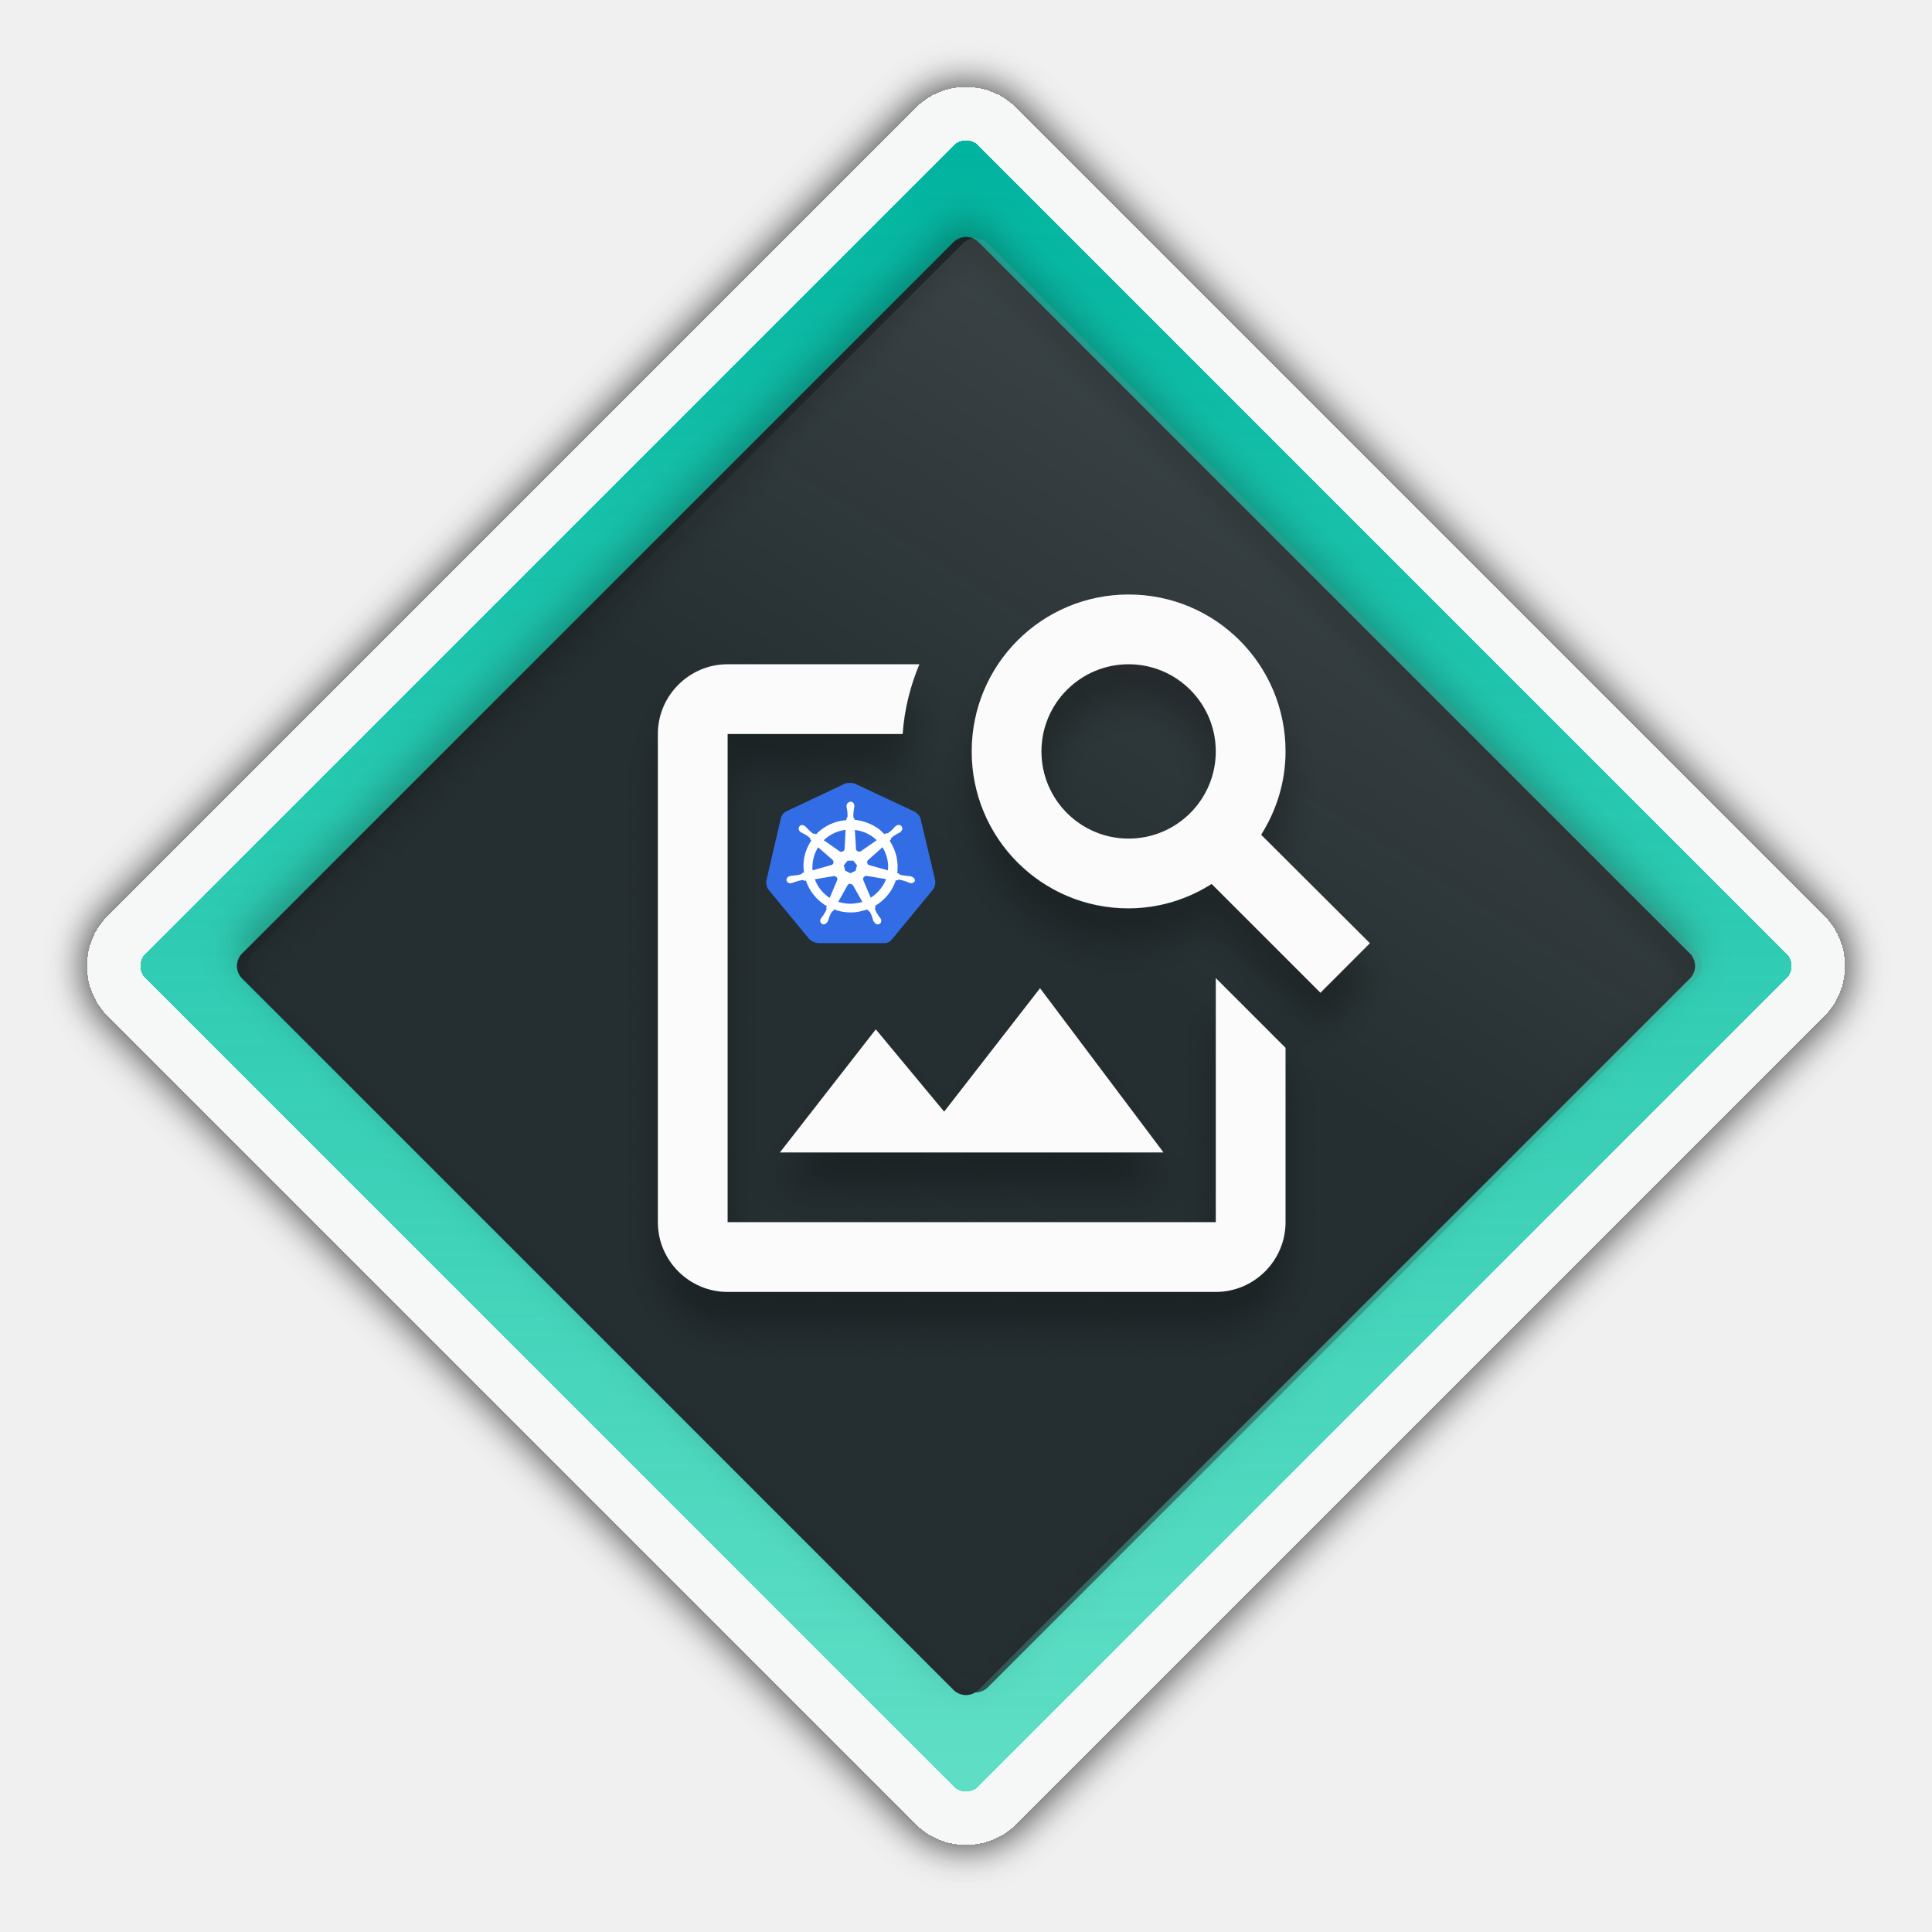
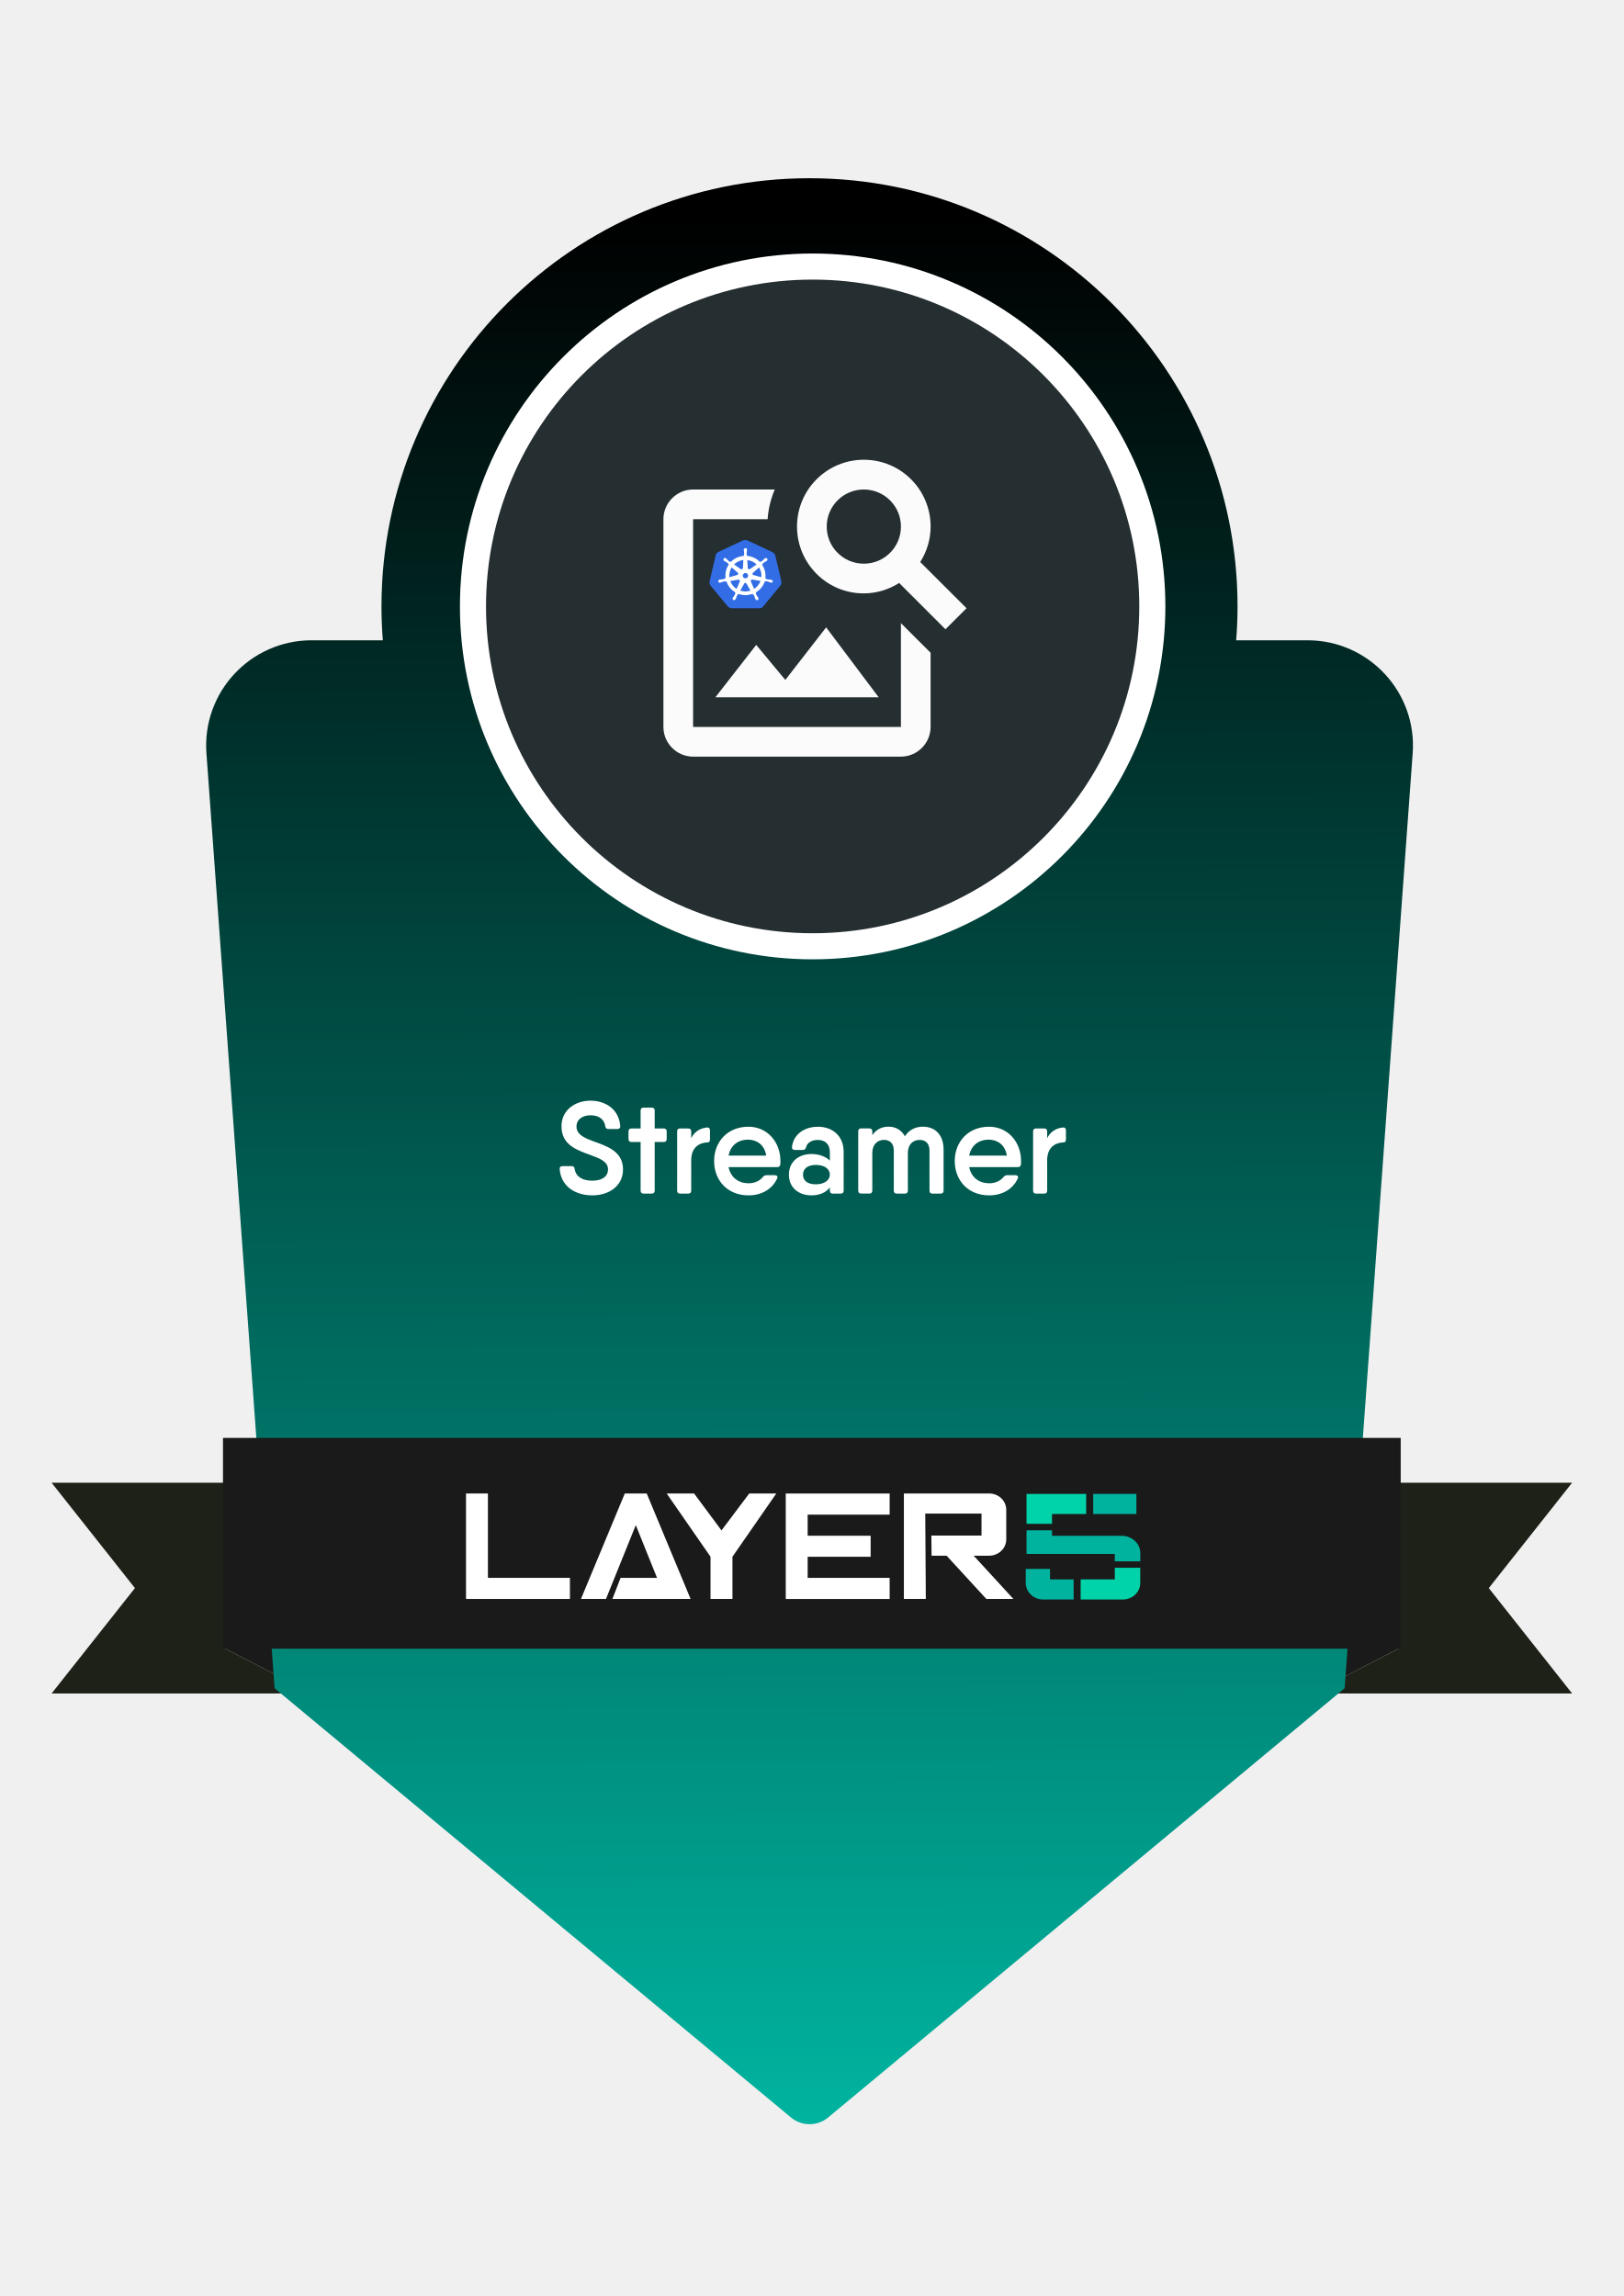
- <svg xmlns="http://www.w3.org/2000/svg" width="217" height="217" viewBox="0 0 217 217" fill="none">
-   <g filter="url(#filter0_dddd_17940_5184)">
-     <path d="M109.914 200.64C109.133 201.422 107.867 201.422 107.086 200.64L16.357 109.912C15.576 109.131 15.576 107.865 16.357 107.084L107.086 16.355C107.867 15.574 109.133 15.574 109.914 16.355L200.643 107.084C201.424 107.865 201.424 109.131 200.643 109.912L109.914 200.64Z" fill="url(#paint0_linear_17940_5184)" shape-rendering="crispEdges" />
-     <path d="M14.236 112.033L104.964 202.762C106.917 204.714 110.083 204.714 112.036 202.762L202.764 112.033C204.716 110.081 204.716 106.915 202.764 104.962L112.036 14.234C110.083 12.281 106.917 12.281 104.964 14.234L14.236 104.962C12.284 106.915 12.284 110.081 14.236 112.033Z" stroke="#F6F8F8" stroke-width="6" shape-rendering="crispEdges" />
-   </g>
-   <g filter="url(#filter1_di_17940_5184)">
-     <path d="M109.914 189.797C109.133 190.578 107.867 190.578 107.086 189.797L27.205 109.916C26.424 109.134 26.424 107.868 27.205 107.087L107.086 27.206C107.867 26.425 109.133 26.425 109.914 27.206L189.795 107.087C190.576 107.868 190.576 109.134 189.795 109.916L109.914 189.797Z" fill="#252E31" />
-   </g>
-   <path d="M108.136 27.352C108.917 26.571 110.183 26.571 110.964 27.352L190.629 107.016C191.41 107.797 191.41 109.064 190.629 109.845L110.964 189.51C110.183 190.291 108.917 190.291 108.136 189.51L28.471 109.845C27.69 109.064 27.69 107.798 28.471 107.016L108.136 27.352Z" fill="url(#paint1_linear_17940_5184)" />
-   <g clip-path="url(#clip0_17940_5184)" filter="url(#filter2_d_17940_5184)">
-     <path d="M136.557 109.857V137.273H81.724V82.44H101.385C101.581 79.659 102.247 77.035 103.265 74.607H81.724C77.415 74.607 73.89 78.132 73.89 82.44V137.273C73.89 141.582 77.415 145.107 81.724 145.107H136.557C140.865 145.107 144.39 141.582 144.39 137.273V117.69L136.557 109.857ZM130.682 129.44H87.599L98.369 115.614L106.046 124.858L116.817 110.993L130.682 129.44ZM141.648 93.759C143.372 91.018 144.39 87.845 144.39 84.398C144.39 74.646 136.518 66.773 126.765 66.773C117.013 66.773 109.14 74.646 109.14 84.398C109.14 94.151 117.013 102.023 126.726 102.023C130.173 102.023 133.384 101.005 136.087 99.282L148.307 111.502L153.868 105.94L141.648 93.759ZM126.765 94.19C121.36 94.19 116.973 89.803 116.973 84.398C116.973 78.993 121.36 74.607 126.765 74.607C132.17 74.607 136.557 78.993 136.557 84.398C136.557 89.803 132.17 94.19 126.765 94.19Z" fill="#FBFBFB" />
-   </g>
-   <g clip-path="url(#clip1_17940_5184)">
-     <path d="M103.395 91.941C103.287 91.6 103.025 91.323 102.699 91.153L96.074 88.044C95.899 87.959 95.704 87.938 95.529 87.938C95.355 87.938 95.16 87.938 94.987 87.98L88.359 91.111C88.033 91.259 87.795 91.537 87.707 91.899L86.079 98.904C86.014 99.267 86.1 99.629 86.319 99.927L90.903 105.484C91.164 105.74 91.534 105.91 91.902 105.931H99.202C99.593 105.974 99.962 105.804 100.2 105.484L104.785 99.927C105.003 99.629 105.09 99.267 105.046 98.904L103.395 91.941Z" fill="#326DE6" />
-     <path d="M102.383 98.461C102.362 98.461 102.34 98.461 102.34 98.44C102.34 98.419 102.297 98.419 102.253 98.419C102.167 98.398 102.08 98.398 101.992 98.398C101.949 98.398 101.906 98.398 101.862 98.377H101.841C101.601 98.355 101.341 98.313 101.102 98.249C101.037 98.228 100.972 98.164 100.95 98.101L100.777 98.058C100.863 97.44 100.82 96.802 100.69 96.184C100.539 95.566 100.277 94.97 99.93 94.438L100.059 94.311V94.29C100.059 94.226 100.081 94.141 100.124 94.099C100.319 93.929 100.516 93.8 100.732 93.673C100.775 93.651 100.819 93.63 100.862 93.609C100.948 93.567 101.013 93.524 101.102 93.482C101.123 93.461 101.145 93.461 101.166 93.439C101.188 93.418 101.166 93.418 101.166 93.397C101.361 93.248 101.406 92.992 101.253 92.801C101.188 92.716 101.058 92.653 100.948 92.653C100.84 92.653 100.73 92.695 100.644 92.759L100.622 92.78C100.601 92.801 100.579 92.823 100.557 92.823C100.492 92.886 100.427 92.95 100.384 93.014C100.362 93.056 100.319 93.077 100.297 93.098C100.146 93.268 99.95 93.439 99.755 93.567C99.712 93.588 99.668 93.609 99.625 93.609C99.603 93.609 99.56 93.609 99.538 93.588H99.517L99.344 93.694C99.17 93.524 98.974 93.353 98.801 93.183C97.997 92.565 96.998 92.183 95.976 92.076L95.954 91.906V91.927C95.889 91.885 95.868 91.821 95.846 91.757C95.846 91.522 95.846 91.289 95.889 91.033V91.012C95.889 90.969 95.911 90.927 95.911 90.884C95.933 90.8 95.933 90.715 95.954 90.628V90.498C95.976 90.284 95.803 90.072 95.585 90.051C95.455 90.03 95.323 90.093 95.215 90.199C95.129 90.284 95.085 90.39 95.085 90.498V90.604C95.085 90.689 95.107 90.774 95.129 90.86C95.15 90.903 95.15 90.945 95.15 90.987V91.009C95.193 91.244 95.193 91.477 95.193 91.733C95.172 91.797 95.15 91.86 95.085 91.903V91.945L95.064 92.115C94.824 92.136 94.586 92.179 94.324 92.221C93.304 92.435 92.368 92.967 91.653 93.712L91.523 93.627H91.501C91.479 93.627 91.458 93.648 91.414 93.648C91.371 93.648 91.328 93.627 91.285 93.606C91.09 93.458 90.893 93.286 90.742 93.117C90.72 93.074 90.677 93.053 90.655 93.032C90.59 92.968 90.547 92.904 90.482 92.841C90.46 92.82 90.439 92.82 90.417 92.798C90.395 92.777 90.395 92.777 90.395 92.777C90.309 92.713 90.201 92.671 90.091 92.671C89.961 92.671 89.851 92.713 89.786 92.82C89.656 93.01 89.7 93.267 89.873 93.415C89.894 93.415 89.894 93.436 89.894 93.436C89.894 93.436 89.938 93.479 89.959 93.479C90.024 93.521 90.111 93.564 90.199 93.606C90.242 93.627 90.286 93.648 90.329 93.67C90.547 93.797 90.763 93.926 90.937 94.096C90.98 94.138 91.023 94.223 91.002 94.287V94.265L91.132 94.393C91.11 94.435 91.088 94.456 91.067 94.499C90.392 95.543 90.111 96.778 90.306 97.992L90.133 98.034C90.133 98.055 90.111 98.055 90.111 98.055C90.089 98.119 90.024 98.161 89.959 98.204C89.72 98.267 89.482 98.31 89.22 98.331C89.177 98.331 89.134 98.331 89.091 98.352C89.004 98.352 88.917 98.374 88.829 98.374C88.808 98.374 88.786 98.395 88.743 98.395C88.721 98.395 88.721 98.395 88.699 98.416C88.46 98.458 88.308 98.672 88.351 98.906C88.395 99.096 88.591 99.225 88.786 99.204C88.829 99.204 88.851 99.204 88.894 99.183C88.916 99.183 88.916 99.183 88.916 99.162C88.916 99.14 88.981 99.162 89.002 99.162C89.089 99.14 89.175 99.098 89.242 99.077C89.285 99.055 89.329 99.034 89.372 99.034H89.394C89.633 98.949 89.85 98.886 90.111 98.843H90.133C90.198 98.843 90.263 98.865 90.306 98.907C90.327 98.907 90.327 98.928 90.327 98.928L90.522 98.907C90.849 99.886 91.456 100.76 92.303 101.398C92.498 101.547 92.673 101.676 92.889 101.782L92.781 101.93C92.781 101.951 92.803 101.951 92.803 101.951C92.846 102.015 92.846 102.1 92.825 102.165C92.738 102.379 92.607 102.591 92.477 102.783V102.805C92.455 102.847 92.433 102.868 92.39 102.911C92.347 102.953 92.303 103.038 92.239 103.124C92.217 103.146 92.217 103.167 92.195 103.188C92.195 103.188 92.195 103.209 92.174 103.209C92.065 103.423 92.152 103.677 92.347 103.784C92.39 103.805 92.455 103.826 92.498 103.826C92.671 103.826 92.825 103.72 92.911 103.57C92.911 103.57 92.911 103.549 92.933 103.549C92.933 103.527 92.954 103.506 92.976 103.485C92.998 103.4 93.041 103.337 93.063 103.25L93.106 103.123C93.171 102.888 93.279 102.676 93.389 102.462C93.432 102.398 93.497 102.356 93.562 102.335C93.584 102.335 93.584 102.335 93.584 102.314L93.67 102.144C94.278 102.379 94.909 102.485 95.56 102.485C95.951 102.485 96.342 102.442 96.733 102.336C96.973 102.294 97.211 102.209 97.429 102.145L97.516 102.294C97.537 102.294 97.537 102.294 97.537 102.315C97.602 102.336 97.667 102.379 97.711 102.442C97.819 102.656 97.929 102.868 97.994 103.103V103.124L98.037 103.252C98.059 103.337 98.08 103.421 98.124 103.487C98.145 103.508 98.145 103.529 98.167 103.55C98.167 103.55 98.167 103.571 98.188 103.571C98.275 103.72 98.428 103.828 98.601 103.828C98.666 103.828 98.71 103.806 98.775 103.785C98.861 103.743 98.948 103.658 98.969 103.55C98.991 103.444 98.991 103.337 98.948 103.23C98.948 103.209 98.926 103.209 98.926 103.209C98.926 103.188 98.904 103.167 98.883 103.146C98.839 103.061 98.796 102.997 98.731 102.932C98.71 102.889 98.688 102.868 98.645 102.826V102.783C98.493 102.592 98.383 102.379 98.297 102.165C98.275 102.101 98.275 102.017 98.318 101.951C98.318 101.93 98.34 101.93 98.34 101.93L98.275 101.76C99.384 101.1 100.231 100.078 100.622 98.865L100.795 98.886C100.817 98.886 100.817 98.865 100.817 98.865C100.86 98.822 100.925 98.801 100.99 98.801H101.012C101.252 98.843 101.49 98.907 101.708 98.992H101.729C101.773 99.013 101.816 99.034 101.859 99.034C101.946 99.077 102.011 99.119 102.099 99.14C102.12 99.14 102.142 99.162 102.185 99.162C102.207 99.162 102.207 99.162 102.229 99.183C102.272 99.204 102.294 99.204 102.337 99.204C102.532 99.204 102.707 99.077 102.771 98.906C102.753 98.675 102.578 98.504 102.383 98.461ZM96.104 97.801L95.518 98.078L94.932 97.801L94.781 97.182L95.193 96.672H95.846L96.259 97.182L96.104 97.801ZM99.645 96.417C99.753 96.864 99.775 97.311 99.732 97.758L97.667 97.184C97.472 97.141 97.363 96.949 97.406 96.758C97.428 96.695 97.449 96.652 97.493 96.61L99.122 95.161C99.362 95.544 99.537 95.97 99.645 96.417ZM98.471 94.373L96.69 95.608C96.539 95.693 96.321 95.672 96.212 95.523C96.169 95.481 96.147 95.438 96.147 95.375L96.017 93.224C96.973 93.33 97.82 93.735 98.471 94.373ZM94.539 93.286L94.974 93.201L94.866 95.331C94.866 95.522 94.692 95.672 94.496 95.672C94.431 95.672 94.388 95.65 94.323 95.629L92.52 94.373C93.083 93.841 93.779 93.458 94.539 93.286ZM91.889 95.161L93.497 96.566C93.649 96.693 93.67 96.907 93.54 97.055C93.497 97.119 93.454 97.14 93.367 97.161L91.26 97.757C91.193 96.864 91.41 95.949 91.889 95.161ZM91.52 98.76L93.67 98.398C93.844 98.398 94.018 98.504 94.04 98.675C94.062 98.739 94.062 98.824 94.018 98.889L93.193 100.848C92.432 100.357 91.823 99.612 91.52 98.76ZM96.452 101.4C96.147 101.463 95.844 101.506 95.518 101.506C95.062 101.506 94.584 101.421 94.15 101.292L95.215 99.397C95.323 99.269 95.498 99.227 95.65 99.312C95.715 99.354 95.758 99.397 95.823 99.46L96.866 101.313C96.733 101.336 96.604 101.357 96.452 101.4ZM99.102 99.548C98.776 100.059 98.32 100.506 97.799 100.825L96.951 98.824C96.908 98.654 96.995 98.483 97.146 98.419C97.211 98.398 97.276 98.377 97.341 98.377L99.514 98.739C99.407 99.036 99.275 99.313 99.102 99.548Z" fill="white" />
-   </g>
+ <svg xmlns="http://www.w3.org/2000/svg" id="Layer_1" data-name="Layer 1" viewBox="0 0 595.28 841.89">
  <defs>
-     <filter id="filter0_dddd_17940_5184" x="4.772" y="4.773" width="207.457" height="207.453" filterUnits="userSpaceOnUse" color-interpolation-filters="sRGB">
-       <feFlood flood-opacity="0" result="BackgroundImageFix" />
-       <feColorMatrix in="SourceAlpha" type="matrix" values="0 0 0 0 0 0 0 0 0 0 0 0 0 0 0 0 0 0 127 0" result="hardAlpha" />
-       <feOffset dy="1" />
-       <feGaussianBlur stdDeviation="2" />
-       <feComposite in2="hardAlpha" operator="out" />
-       <feColorMatrix type="matrix" values="0 0 0 0 0 0 0 0 0 0 0 0 0 0 0 0 0 0 0.25 0" />
-       <feBlend mode="normal" in2="BackgroundImageFix" result="effect1_dropShadow_17940_5184" />
-       <feColorMatrix in="SourceAlpha" type="matrix" values="0 0 0 0 0 0 0 0 0 0 0 0 0 0 0 0 0 0 127 0" result="hardAlpha" />
-       <feOffset dy="-1" />
-       <feGaussianBlur stdDeviation="2" />
-       <feComposite in2="hardAlpha" operator="out" />
-       <feColorMatrix type="matrix" values="0 0 0 0 0 0 0 0 0 0 0 0 0 0 0 0 0 0 0.25 0" />
-       <feBlend mode="normal" in2="effect1_dropShadow_17940_5184" result="effect2_dropShadow_17940_5184" />
-       <feColorMatrix in="SourceAlpha" type="matrix" values="0 0 0 0 0 0 0 0 0 0 0 0 0 0 0 0 0 0 127 0" result="hardAlpha" />
-       <feOffset dx="-1" />
-       <feGaussianBlur stdDeviation="2" />
-       <feComposite in2="hardAlpha" operator="out" />
-       <feColorMatrix type="matrix" values="0 0 0 0 0 0 0 0 0 0 0 0 0 0 0 0 0 0 0.25 0" />
-       <feBlend mode="normal" in2="effect2_dropShadow_17940_5184" result="effect3_dropShadow_17940_5184" />
-       <feColorMatrix in="SourceAlpha" type="matrix" values="0 0 0 0 0 0 0 0 0 0 0 0 0 0 0 0 0 0 127 0" result="hardAlpha" />
-       <feOffset dx="1" />
-       <feGaussianBlur stdDeviation="2" />
-       <feComposite in2="hardAlpha" operator="out" />
-       <feColorMatrix type="matrix" values="0 0 0 0 0 0 0 0 0 0 0 0 0 0 0 0 0 0 0.25 0" />
-       <feBlend mode="normal" in2="effect3_dropShadow_17940_5184" result="effect4_dropShadow_17940_5184" />
-       <feBlend mode="normal" in="SourceGraphic" in2="effect4_dropShadow_17940_5184" result="shape" />
-     </filter>
-     <filter id="filter1_di_17940_5184" x="22.619" y="20.617" width="171.762" height="171.766" filterUnits="userSpaceOnUse" color-interpolation-filters="sRGB">
-       <feFlood flood-opacity="0" result="BackgroundImageFix" />
-       <feColorMatrix in="SourceAlpha" type="matrix" values="0 0 0 0 0 0 0 0 0 0 0 0 0 0 0 0 0 0 127 0" result="hardAlpha" />
-       <feOffset dy="-2" />
-       <feGaussianBlur stdDeviation="2" />
-       <feComposite in2="hardAlpha" operator="out" />
-       <feColorMatrix type="matrix" values="0 0 0 0 0 0 0 0 0 0 0 0 0 0 0 0 0 0 0.25 0" />
-       <feBlend mode="normal" in2="BackgroundImageFix" result="effect1_dropShadow_17940_5184" />
-       <feBlend mode="normal" in="SourceGraphic" in2="effect1_dropShadow_17940_5184" result="shape" />
-       <feColorMatrix in="SourceAlpha" type="matrix" values="0 0 0 0 0 0 0 0 0 0 0 0 0 0 0 0 0 0 127 0" result="hardAlpha" />
-       <feOffset dy="2" />
-       <feGaussianBlur stdDeviation="2" />
-       <feComposite in2="hardAlpha" operator="arithmetic" k2="-1" k3="1" />
-       <feColorMatrix type="matrix" values="0 0 0 0 0 0 0 0 0 0 0 0 0 0 0 0 0 0 0.25 0" />
-       <feBlend mode="normal" in2="shape" result="effect2_innerShadow_17940_5184" />
-     </filter>
-     <filter id="filter2_d_17940_5184" x="62.057" y="58.938" width="102" height="102" filterUnits="userSpaceOnUse" color-interpolation-filters="sRGB">
-       <feFlood flood-opacity="0" result="BackgroundImageFix" />
-       <feColorMatrix in="SourceAlpha" type="matrix" values="0 0 0 0 0 0 0 0 0 0 0 0 0 0 0 0 0 0 127 0" result="hardAlpha" />
-       <feOffset dy="4" />
-       <feGaussianBlur stdDeviation="2" />
-       <feComposite in2="hardAlpha" operator="out" />
-       <feColorMatrix type="matrix" values="0 0 0 0 0 0 0 0 0 0 0 0 0 0 0 0 0 0 0.25 0" />
-       <feBlend mode="normal" in2="BackgroundImageFix" result="effect1_dropShadow_17940_5184" />
-       <feBlend mode="normal" in="SourceGraphic" in2="effect1_dropShadow_17940_5184" result="shape" />
-     </filter>
-     <linearGradient id="paint0_linear_17940_5184" x1="108.5" y1="202.055" x2="108.5" y2="14.941" gradientUnits="userSpaceOnUse">
-       <stop stop-color="#00D3A9" stop-opacity="0.6" />
-       <stop offset="1" stop-color="#00B39F" />
+     <style>
+       .cls-1 {
+         fill: #00b39f;
+       }
+ 
+       .cls-2 {
+         fill: #fff;
+       }
+ 
+       .cls-3 {
+         clip-path: url(#clippath-2);
+       }
+ 
+       .cls-4 {
+         clip-path: url(#clippath-1);
+       }
+ 
+       .cls-5 {
+         fill: #00d3a9;
+       }
+ 
+       .cls-6 {
+         fill: #fbfbfb;
+       }
+ 
+       .cls-7 {
+         fill: #326de6;
+       }
+ 
+       .cls-8 {
+         clip-path: url(#clippath);
+       }
+ 
+       .cls-9 {
+         fill: #a20e30;
+       }
+ 
+       .cls-10 {
+         fill: #1e2117;
+       }
+ 
+       .cls-11 {
+         fill: none;
+       }
+ 
+       .cls-12 {
+         fill: #252e31;
+         stroke: #fff;
+         stroke-width: 9.56px;
+       }
+ 
+       .cls-13 {
+         fill: #1a1a1a;
+       }
+ 
+       .cls-14 {
+         fill: url(#linear-gradient);
+       }
+     </style>
+     <clipPath id="clippath">
+       <rect class="cls-11" x="18.91" y="65.35" width="557.47" height="713.56" />
+     </clipPath>
+     <linearGradient id="linear-gradient" x1="297.9" y1="775.6" x2="296.36" y2="80.11" gradientUnits="userSpaceOnUse">
+       <stop offset="0" stop-color="#00b39f" />
+       <stop offset="1" stop-color="#000" />
    </linearGradient>
-     <linearGradient id="paint1_linear_17940_5184" x1="168.19" y1="17.489" x2="58.861" y2="190.924" gradientUnits="userSpaceOnUse">
-       <stop stop-color="white" stop-opacity="0.17" />
-       <stop offset="0.486" stop-color="#252E31" stop-opacity="0.16" />
-       <stop offset="1" stop-color="#252E31" />
-     </linearGradient>
-     <clipPath id="clip0_17940_5184">
-       <rect width="94" height="94" fill="white" transform="translate(66.0568 58.9375)" />
+     <clipPath id="clippath-1">
+       <rect class="cls-11" x="232.33" y="157.73" width="130.61" height="130.61" />
    </clipPath>
-     <clipPath id="clip1_17940_5184">
-       <rect width="19" height="18" fill="white" transform="translate(86.0568 87.9375)" />
+     <clipPath id="clippath-2">
+       <rect class="cls-11" x="260.12" y="198.02" width="26.4" height="25.01" />
    </clipPath>
  </defs>
+   <g id="Streamer">
+     <g class="cls-8">
+       <g>
+         <path class="cls-13" d="m480.86,604.11v16.88l32.66-16.88h-32.66Z" />
+         <path class="cls-13" d="m114.42,620.99v-16.88h-32.66l32.66,16.88Z" />
+         <path class="cls-10" d="m576.37,543.68H18.91l30.56,38.64-30.56,38.64h95.51l-32.66-16.85h32.66v-19.02h366.44v19.02h32.66l-32.66,16.85h95.51l-30.56-38.64,30.56-38.64Z" />
+         <path class="cls-14" d="m517.9,276.32l-24.94,342.73-189.33,157.36c-3.92,3.31-9.75,3.31-13.67,0l-189.29-157.36-24.98-342.73c-1.69-22.43,16.06-41.54,38.57-41.54h26.1c-.33-4.11-.5-8.25-.5-12.42,0-86.71,70.28-157.01,156.92-157.01s156.92,70.3,156.92,157.01c0,4.17-.17,8.31-.5,12.42h26.14c22.51,0,40.26,19.11,38.57,41.54Z" />
+         <path class="cls-12" d="m297.93,346.98c68.78,0,124.53-55.81,124.53-124.62s-55.75-124.62-124.53-124.62-124.53,55.81-124.53,124.62,55.75,124.62,124.53,124.62Z" />
+         <g class="cls-4">
+           <path class="cls-6" d="m330.29,228.48v38.07h-76.19v-76.17h27.32c.27-3.89,1.2-7.52,2.61-10.89h-29.93c-5.99,0-10.88,4.91-10.88,10.89v76.17c0,5.99,4.9,10.89,10.88,10.89h76.19c5.99,0,10.88-4.91,10.88-10.89v-27.2l-10.88-10.86Zm-8.16,27.2h-59.86l14.97-19.21,10.67,12.84,14.97-19.27,19.26,25.64Zm15.24-49.6c2.39-3.79,3.81-8.22,3.81-13,0-13.54-10.94-24.5-24.49-24.5s-24.49,10.96-24.49,24.5,10.94,24.5,24.43,24.5c4.79,0,9.25-1.43,13.01-3.82l16.98,16.98,7.73-7.71-16.98-16.95Zm-20.68.61c-7.51,0-13.6-6.08-13.6-13.6s6.09-13.6,13.6-13.6,13.61,6.08,13.61,13.6-6.1,13.6-13.61,13.6Z" />
+         </g>
+         <g class="cls-3">
+           <g>
+             <path class="cls-7" d="m284.21,203.57c-.15-.45-.51-.83-.97-1.08l-9.21-4.33c-.24-.1-.51-.13-.76-.13s-.51,0-.75.06l-9.21,4.33c-.45.22-.78.61-.91,1.11l-2.26,9.72c-.09.51.03,1.02.33,1.43l6.37,7.71c.36.35.88.61,1.39.64h10.14c.54.06,1.06-.19,1.39-.64l6.37-7.71c.3-.41.42-.92.36-1.43l-2.29-9.68Z" />
+             <path class="cls-2" d="m282.81,212.64s-.06,0-.06-.03-.06-.03-.12-.03c-.12-.03-.24-.03-.36-.03-.06,0-.12,0-.18-.03h-.03c-.33-.03-.69-.06-1.03-.16-.09-.03-.18-.13-.21-.22l-.24-.06c.12-.83.06-1.72-.12-2.58-.21-.86-.57-1.69-1.06-2.42l.18-.19v-.03c0-.1.03-.19.09-.25.27-.26.54-.41.84-.61.06-.03.12-.06.18-.09.12-.03.21-.1.33-.16.03-.03.06-.03.09-.06.03-.03,0-.03,0-.06.27-.19.33-.54.12-.83-.09-.13-.27-.19-.42-.19s-.3.06-.42.13l-.03.03s-.06.06-.09.06c-.09.1-.18.19-.24.26-.03.06-.09.09-.12.13-.21.26-.48.48-.75.67-.06,0-.12.03-.18.03-.03,0-.09,0-.12-.03h-.03l-.24.16c-.24-.22-.51-.48-.75-.7-1.12-.86-2.51-1.4-3.93-1.53l-.03-.26v.03c-.09-.06-.12-.16-.15-.22,0-.35,0-.67.06-1.02v-.03c0-.06.03-.13.03-.16.03-.13.03-.25.06-.38v-.16c.03-.32-.21-.61-.51-.64-.18-.03-.36.06-.51.22-.12.1-.18.26-.18.41v.13c0,.13.03.25.06.38.03.03.03.1.03.16v.03c.06.32.06.64.06,1.02-.03.06-.06.16-.15.22v.06l-.03.22c-.33.03-.66.1-1.03.16-1.42.29-2.72,1.02-3.71,2.07l-.18-.13h-.03s-.06.03-.12.03-.12-.03-.18-.06c-.27-.19-.54-.45-.75-.67-.03-.06-.09-.1-.12-.13-.09-.1-.15-.16-.24-.26-.03-.03-.06-.03-.09-.06l-.03-.03c-.12-.1-.27-.16-.42-.16-.18,0-.33.06-.42.22-.18.26-.12.61.12.83.03,0,.03.03.03.03,0,0,.06.06.09.06.09.06.21.1.33.16.06.03.12.06.18.09.3.19.6.35.84.61.06.03.12.16.09.25v-.03l.18.19s-.06.06-.09.13c-.94,1.47-1.33,3.19-1.06,4.87l-.24.03s-.03.03-.03.03c-.03.1-.12.16-.21.22-.33.1-.66.13-1.03.16-.06,0-.12,0-.18.03-.12,0-.24.03-.36.03-.03,0-.06.03-.12.03t-.06.03c-.33.06-.54.35-.48.67.06.29.33.45.6.41h.15s.03,0,.03-.03.09,0,.12,0c.12-.03.24-.1.33-.13.06-.03.12-.06.18-.06h.03c.33-.13.63-.19,1-.26h.03c.09,0,.18.03.24.06.03,0,.03.03.03.03l.27-.03c.45,1.37,1.3,2.58,2.48,3.47.27.22.51.38.81.54l-.15.19s.03.03.03.03c.06.1.06.22.03.32-.12.29-.3.57-.48.86h0c-.03.06-.06.1-.12.16-.06.06-.12.19-.21.29-.03.03-.03.06-.06.1,0,0,0,.03-.03.03-.15.29-.03.67.24.8.06.03.15.06.21.06.24,0,.45-.16.57-.35,0,0,0-.03.03-.03,0-.03.03-.06.06-.1.03-.13.09-.19.12-.32l.06-.19c.09-.32.24-.61.39-.89.06-.1.15-.16.24-.19t.03-.03l.12-.22c.84.32,1.72.48,2.63.48.54,0,1.09-.06,1.63-.22.33-.06.66-.16.97-.25l.12.19s.03,0,.03.03c.09.03.18.1.24.19.15.29.3.57.39.92h0l.06.19c.03.13.06.22.12.32.03.03.03.06.06.1,0,0,0,.03.03.03.12.19.33.35.57.35.09,0,.15-.03.24-.06.12-.06.24-.16.27-.32.03-.16.03-.29-.03-.45,0-.03-.03-.03-.03-.03,0-.03-.03-.06-.06-.1-.06-.1-.12-.19-.21-.29-.03-.06-.06-.1-.12-.16v-.03c-.21-.29-.36-.57-.48-.86-.03-.1-.03-.22.03-.32,0-.03.03-.03.03-.03l-.09-.22c1.54-.92,2.72-2.33,3.26-4.01l.24.03s.03-.03.03-.03c.06-.06.15-.1.24-.1h.03c.33.06.66.13.97.26h.03c.06.03.12.06.18.06.12.06.21.13.33.16.03,0,.06.03.12.03t.06.03h.15c.27,0,.51-.16.6-.41-.03-.32-.27-.54-.54-.61Zm-8.72-.92l-.81.38-.81-.38-.21-.86.57-.7h.91l.57.7-.21.86Zm4.92-1.91c.15.61.18,1.24.12,1.85l-2.87-.8c-.27-.06-.42-.32-.36-.57.03-.1.06-.16.12-.22l2.26-2.01c.33.54.58,1.11.73,1.75Zm-1.63-2.84l-2.47,1.72c-.21.1-.51.06-.66-.13-.06-.06-.09-.13-.09-.22l-.18-2.96c1.33.13,2.51.7,3.41,1.59Zm-5.46-1.53l.6-.1-.15,2.93c0,.29-.24.48-.51.48-.09,0-.15-.03-.24-.03l-2.51-1.75c.78-.73,1.75-1.27,2.81-1.53Zm-3.68,2.61l2.23,1.94c.21.19.24.48.06.7-.06.06-.12.1-.24.13l-2.93.83c-.09-1.24.21-2.52.87-3.6Zm-.51,5l2.99-.51c.24,0,.48.16.51.38.03.1.03.22-.03.32l-1.15,2.71c-1.06-.67-1.9-1.72-2.32-2.9Zm6.85,3.66c-.42.1-.84.16-1.3.16-.63,0-1.3-.13-1.9-.29l1.48-2.64c.15-.19.39-.25.6-.13.09.06.15.13.24.22l1.45,2.55c-.18.03-.37.06-.58.13Zm3.68-2.58c-.45.73-1.09,1.34-1.81,1.78l-1.18-2.77c-.06-.25.06-.48.27-.57.09-.03.18-.06.27-.06l3.02.51c-.15.41-.33.8-.57,1.11Z" />
+           </g>
+         </g>
+         <path class="cls-9" d="m114.42,585.09v18.99h366.44v-18.99H114.42Z" />
+         <path class="cls-13" d="m513.52,604.53H81.75v-77.28h431.77v77.28Z" />
+         <path class="cls-2" d="m178.89,547.63h-8.04v38.67h38.09v-7.74h-30.06v-30.93Z" />
+         <path class="cls-2" d="m229.06,547.63l-16.07,38.67h9.17l10.93-27.08,7.79,19.34h-13.36l-3,7.74h28.66l-16.08-38.67h-8.03Z" />
+         <path class="cls-2" d="m264.51,561.17l-10.04-13.54h-10.05l16.07,23.19v15.48h8.04v-15.48l16.07-23.19h-9.92l-10.17,13.54Z" />
+         <path class="cls-2" d="m288.07,553.72v32.59h38.09v-7.74h-30.06v-7.74h23.09v-7.71h-23.09v-7.74h30.06v-7.74h-38.09v6.08Z" />
+         <path class="cls-2" d="m339.22,554.99h20.62v8.06h-18.39l.08,7.39h5.51l14.57,15.86h9.92l-14.57-15.86h5.71c.82,0,1.63-.16,2.39-.48.76-.29,1.45-.73,2.03-1.31.58-.54,1.04-1.21,1.35-1.94.31-.73.47-1.5.47-2.29v-10.8c0-1.59-.66-3.12-1.83-4.24-1.17-1.11-2.76-1.75-4.42-1.75h-31.28v38.67h8.04l-.21-31.31Z" />
+         <path class="cls-1" d="m416.62,547.79h-15.83v7.36h15.83v-7.36Z" />
+         <path class="cls-1" d="m418.06,572.51v-3.03c0-3.5-3.06-6.34-6.86-6.34h-25.51v-2.01h-9.35v8.67h32.37v2.71h9.35Z" />
+         <path class="cls-5" d="m385.69,558.75v-3.6h12.52v-7.36h-21.87v10.96h9.35Z" />
+         <path class="cls-5" d="m408.71,574.87v4.27h-12.52v7.36h15.43c1.67,0,3.29-.61,4.49-1.72,1.2-1.12,1.9-2.64,1.93-4.27v-5.64h-9.33Z" />
+         <path class="cls-1" d="m384.95,575.28v3.85h8.66v7.36h-11.14c-1.67.03-3.29-.61-4.49-1.72-1.2-1.12-1.9-2.64-1.93-4.27v-5.22h8.9Z" />
+         <path class="cls-2" d="m217.18,438.31c-6.16,0-11.47-3.19-11.99-9.62-.05-.73.33-1.11,1.05-1.11h3.34c.67,0,1,.35,1.1,1.05.43,2.84,2.82,4.3,6.5,4.3s5.73-1.66,5.73-4.14c0-2.83-2.96-4.01-6.4-5.26-4.87-1.78-10.66-3.63-10.66-10.51,0-6.12,5.16-9.43,10.61-9.43s10.42,3.06,10.94,9.27c.05.73-.33,1.12-1.05,1.12h-3.34c-.67,0-1-.35-1.1-1.02-.43-2.68-2.48-4.01-5.45-4.01s-5.11,1.59-5.11,4.08c0,2.9,2.63,4.11,6.02,5.38,4.92,1.82,11.04,3.6,11.04,10.38,0,6.12-5.21,9.52-11.23,9.52Zm26.14-24.53c.72,0,1.1.38,1.1,1.08v2.83c0,.67-.38,1.05-1.1,1.05h-3.3v17.87c0,.67-.38,1.05-1.1,1.05h-3.01c-.67,0-1.05-.38-1.05-1.05v-17.87h-3.34c-.72,0-1.1-.38-1.1-1.05v-2.83c0-.7.38-1.08,1.1-1.08h3.34v-6.56c0-.7.38-1.08,1.05-1.08h3.01c.72,0,1.1.38,1.1,1.08v6.56h3.3Zm15.87-.35c.72-.09,1.1.35,1.1,1.02v3.38c0,.67-.29,1.05-.81,1.05-3.11.09-6.07,1.82-6.07,6.53v11.21c0,.67-.38,1.05-1.1,1.05h-3.01c-.67,0-1.05-.38-1.05-1.05v-21.76c0-.7.38-1.08,1.05-1.08h3.01c.72,0,1.1.38,1.1,1.08v2.48c1.24-2.48,3.34-3.66,5.78-3.92Zm15.13-.29c7.12,0,11.8,5.73,11.8,12.61,0,.45,0,.83-.05,1.21-.05.67-.48.99-1.15.99h-17.82c.81,3.92,3.73,5.93,7.36,5.93,2.29,0,4.16-.96,5.21-2.29.38-.41.72-.67,1.29-.67h3.06c.81,0,1.24.48.91,1.15-1.72,3.89-5.64,6.24-10.51,6.24-7.65,0-12.61-5.42-12.61-12.58s5.02-12.58,12.52-12.58Zm-7.22,10.58h13.81c-.67-4.08-3.58-5.83-6.64-5.83-3.87,0-6.45,2.23-7.17,5.83Zm32.69-10.58c5.3,0,9.51,3.25,9.51,9.24v14.24c0,.67-.38,1.05-1.1,1.05h-2.91c-.67,0-1.05-.38-1.05-1.05v-1.21c-1.48,1.88-3.77,2.9-6.79,2.9-4.3,0-8.22-2.52-8.22-7.58s3.92-7.58,8.22-7.58c3.01,0,5.3.99,6.79,2.42v-2.96c0-3.28-1.91-4.62-4.44-4.62-2.15,0-3.87.96-4.3,2.71-.24.64-.48.96-1.15.96h-2.96c-.67,0-1.1-.38-1.05-1.08.57-4.65,4.54-7.42,9.46-7.42Zm-.72,21.12c3.11,0,5.16-1.47,5.16-3.54,0-2.2-2.05-3.57-5.16-3.57s-4.68,1.53-4.68,3.57,1.48,3.54,4.68,3.54Zm39.41-21.12h-.05c4.35,0,7.5,2.93,7.5,8.41v15.07c0,.67-.38,1.05-1.1,1.05h-3.01c-.67,0-1.05-.38-1.05-1.05v-14.72c0-2.87-1.67-3.92-3.63-3.92s-4.3,1.15-4.3,5v13.63c0,.67-.38,1.05-1.05,1.05h-3.01c-.72,0-1.1-.38-1.1-1.05v-14.72c0-2.87-1.67-3.92-3.58-3.92s-4.3,1.15-4.3,5v13.63c0,.67-.38,1.05-1.1,1.05h-3.01c-.67,0-1.05-.38-1.05-1.05v-21.76c0-.7.38-1.08,1.05-1.08h3.01c.72,0,1.1.38,1.1,1.08v1.4c1.48-2.17,3.58-3.12,5.97-3.12,2.53,0,4.68,1.21,5.97,3.5,1.67-2.45,3.97-3.5,6.74-3.5Zm24.06,0c7.12,0,11.8,5.73,11.8,12.61,0,.45,0,.83-.05,1.21-.05.67-.48.99-1.15.99h-17.82c.81,3.92,3.73,5.93,7.36,5.93,2.29,0,4.16-.96,5.21-2.29.38-.41.72-.67,1.29-.67h3.06c.81,0,1.24.48.91,1.15-1.72,3.89-5.64,6.24-10.51,6.24-7.65,0-12.61-5.42-12.61-12.58s5.02-12.58,12.52-12.58Zm-7.22,10.58h13.81c-.67-4.08-3.58-5.83-6.64-5.83-3.87,0-6.45,2.23-7.17,5.83Zm34.37-10.29c.72-.09,1.1.35,1.1,1.02v3.38c0,.67-.29,1.05-.81,1.05-3.11.09-6.07,1.82-6.07,6.53v11.21c0,.67-.38,1.05-1.1,1.05h-3.01c-.67,0-1.05-.38-1.05-1.05v-21.76c0-.7.38-1.08,1.05-1.08h3.01c.72,0,1.1.38,1.1,1.08v2.48c1.24-2.48,3.34-3.66,5.78-3.92Z" />
+       </g>
+     </g>
+   </g>
</svg>
